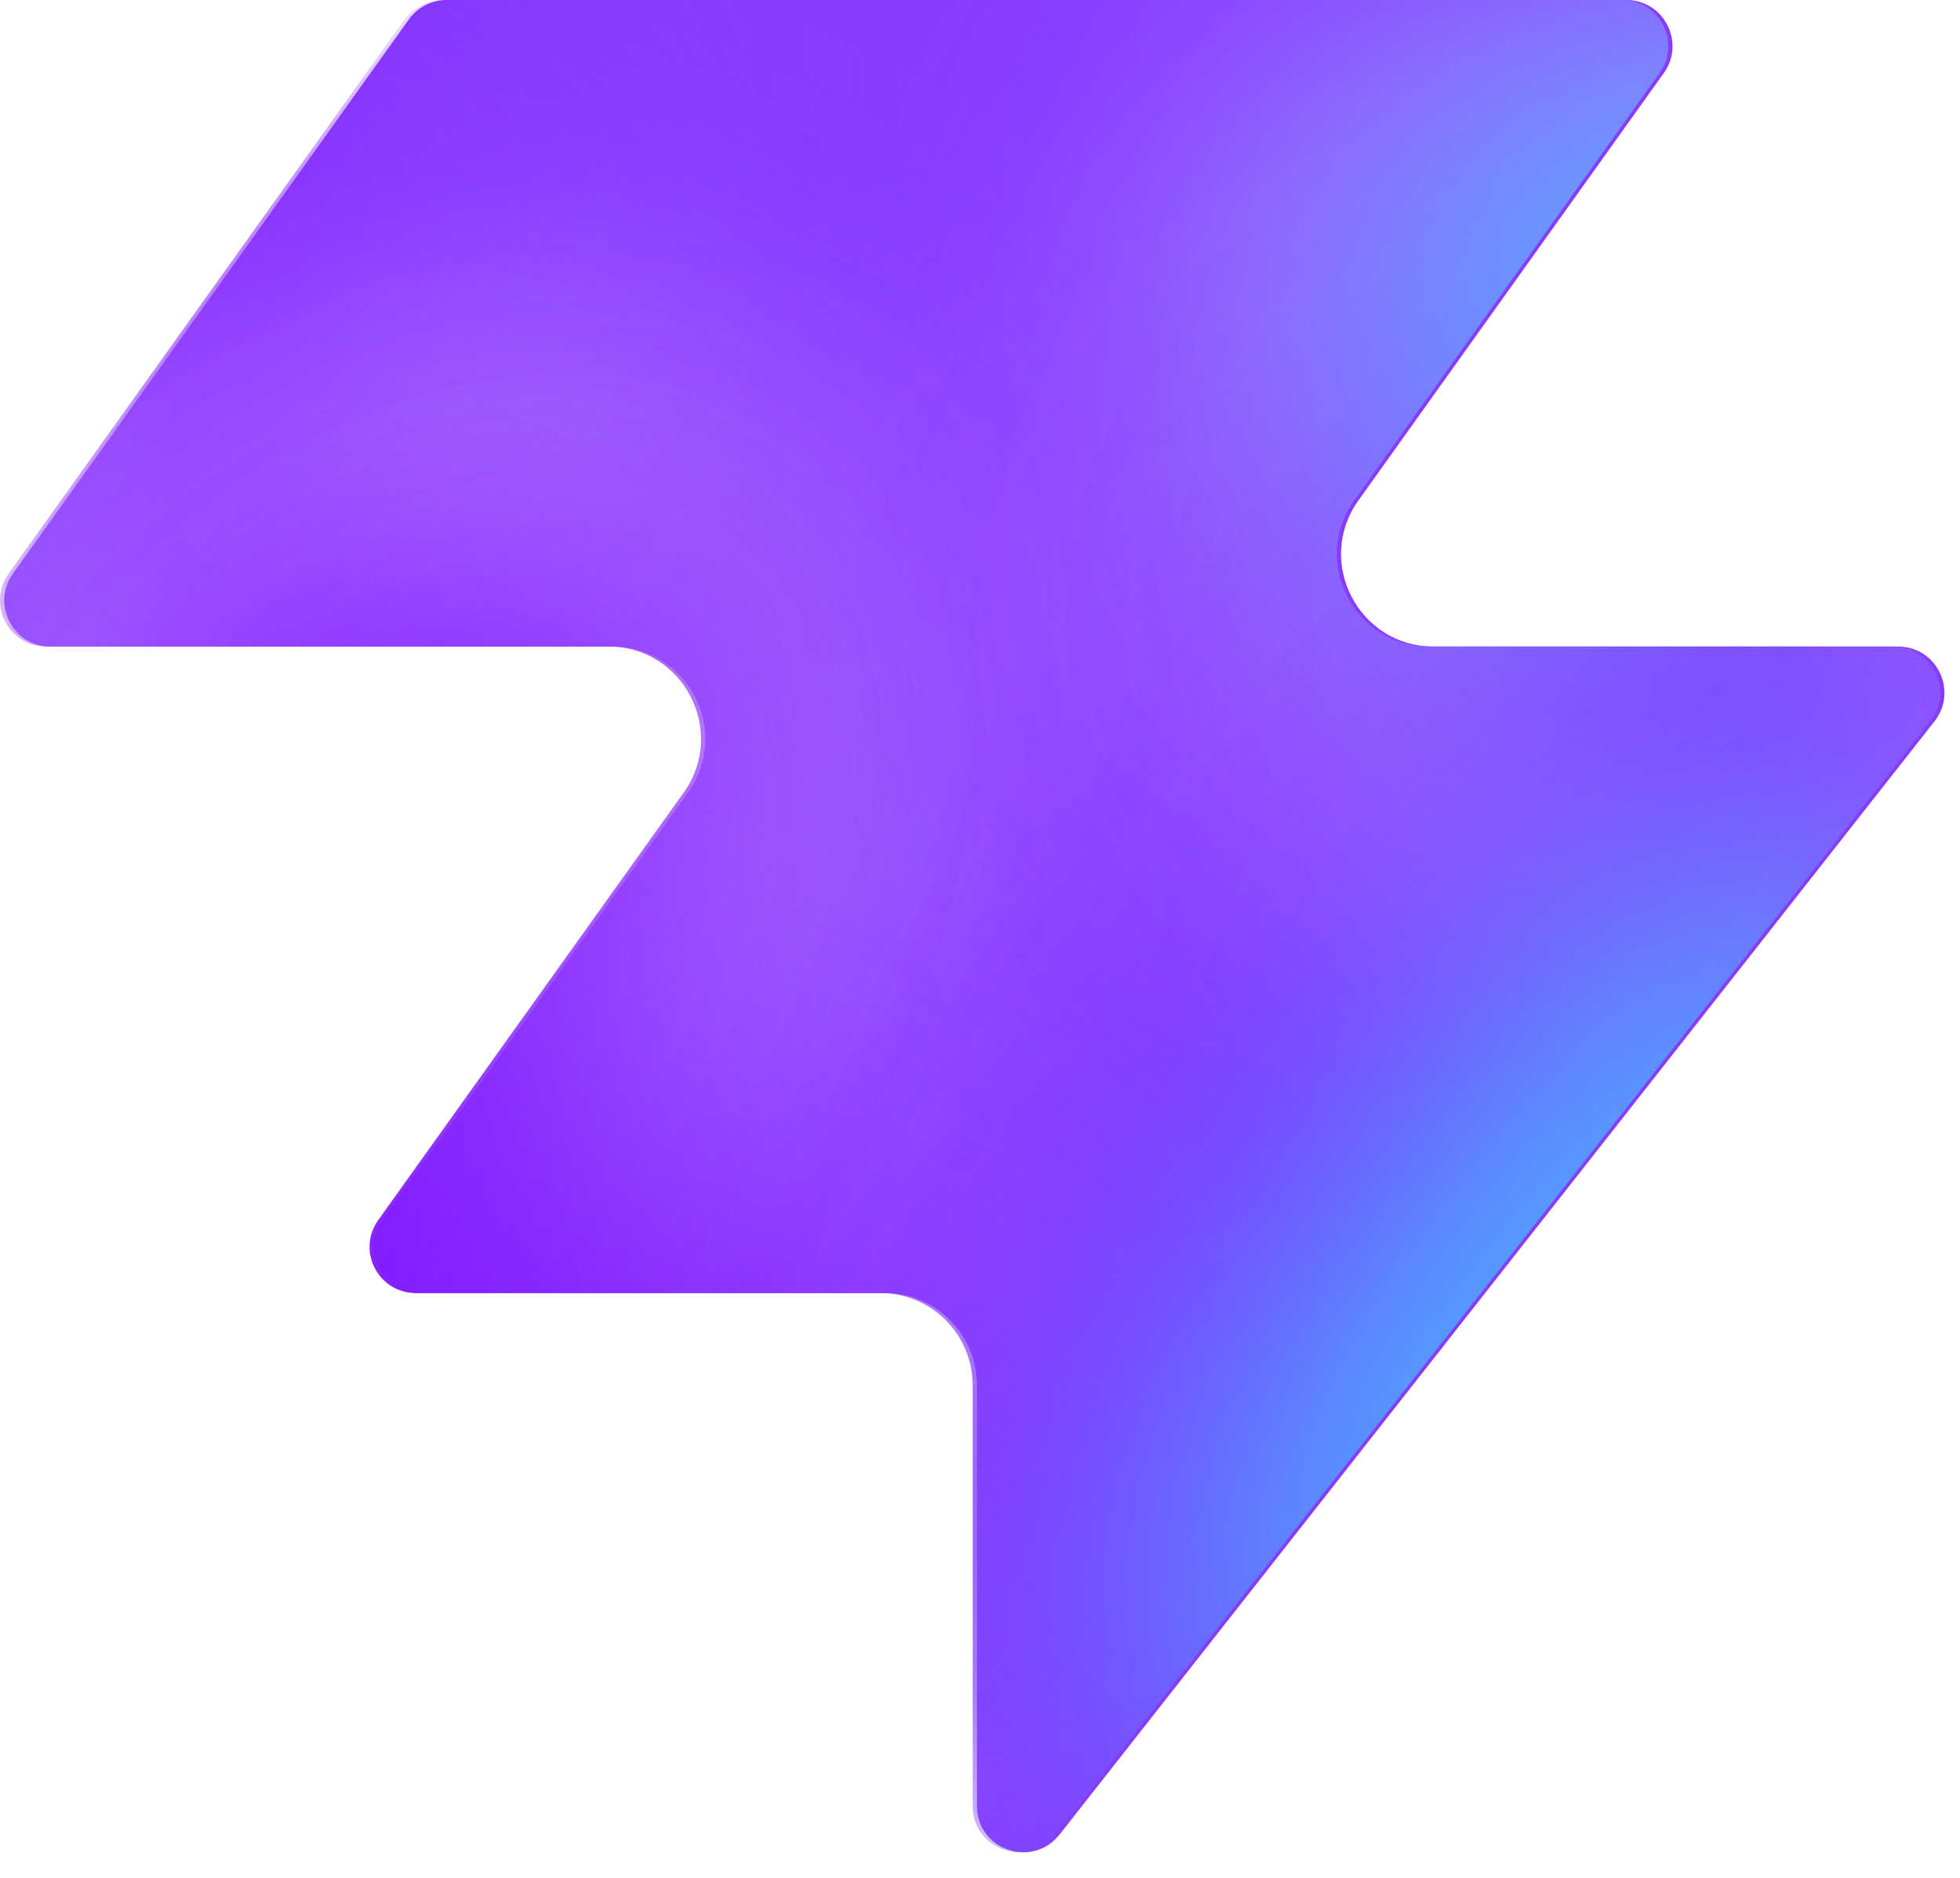
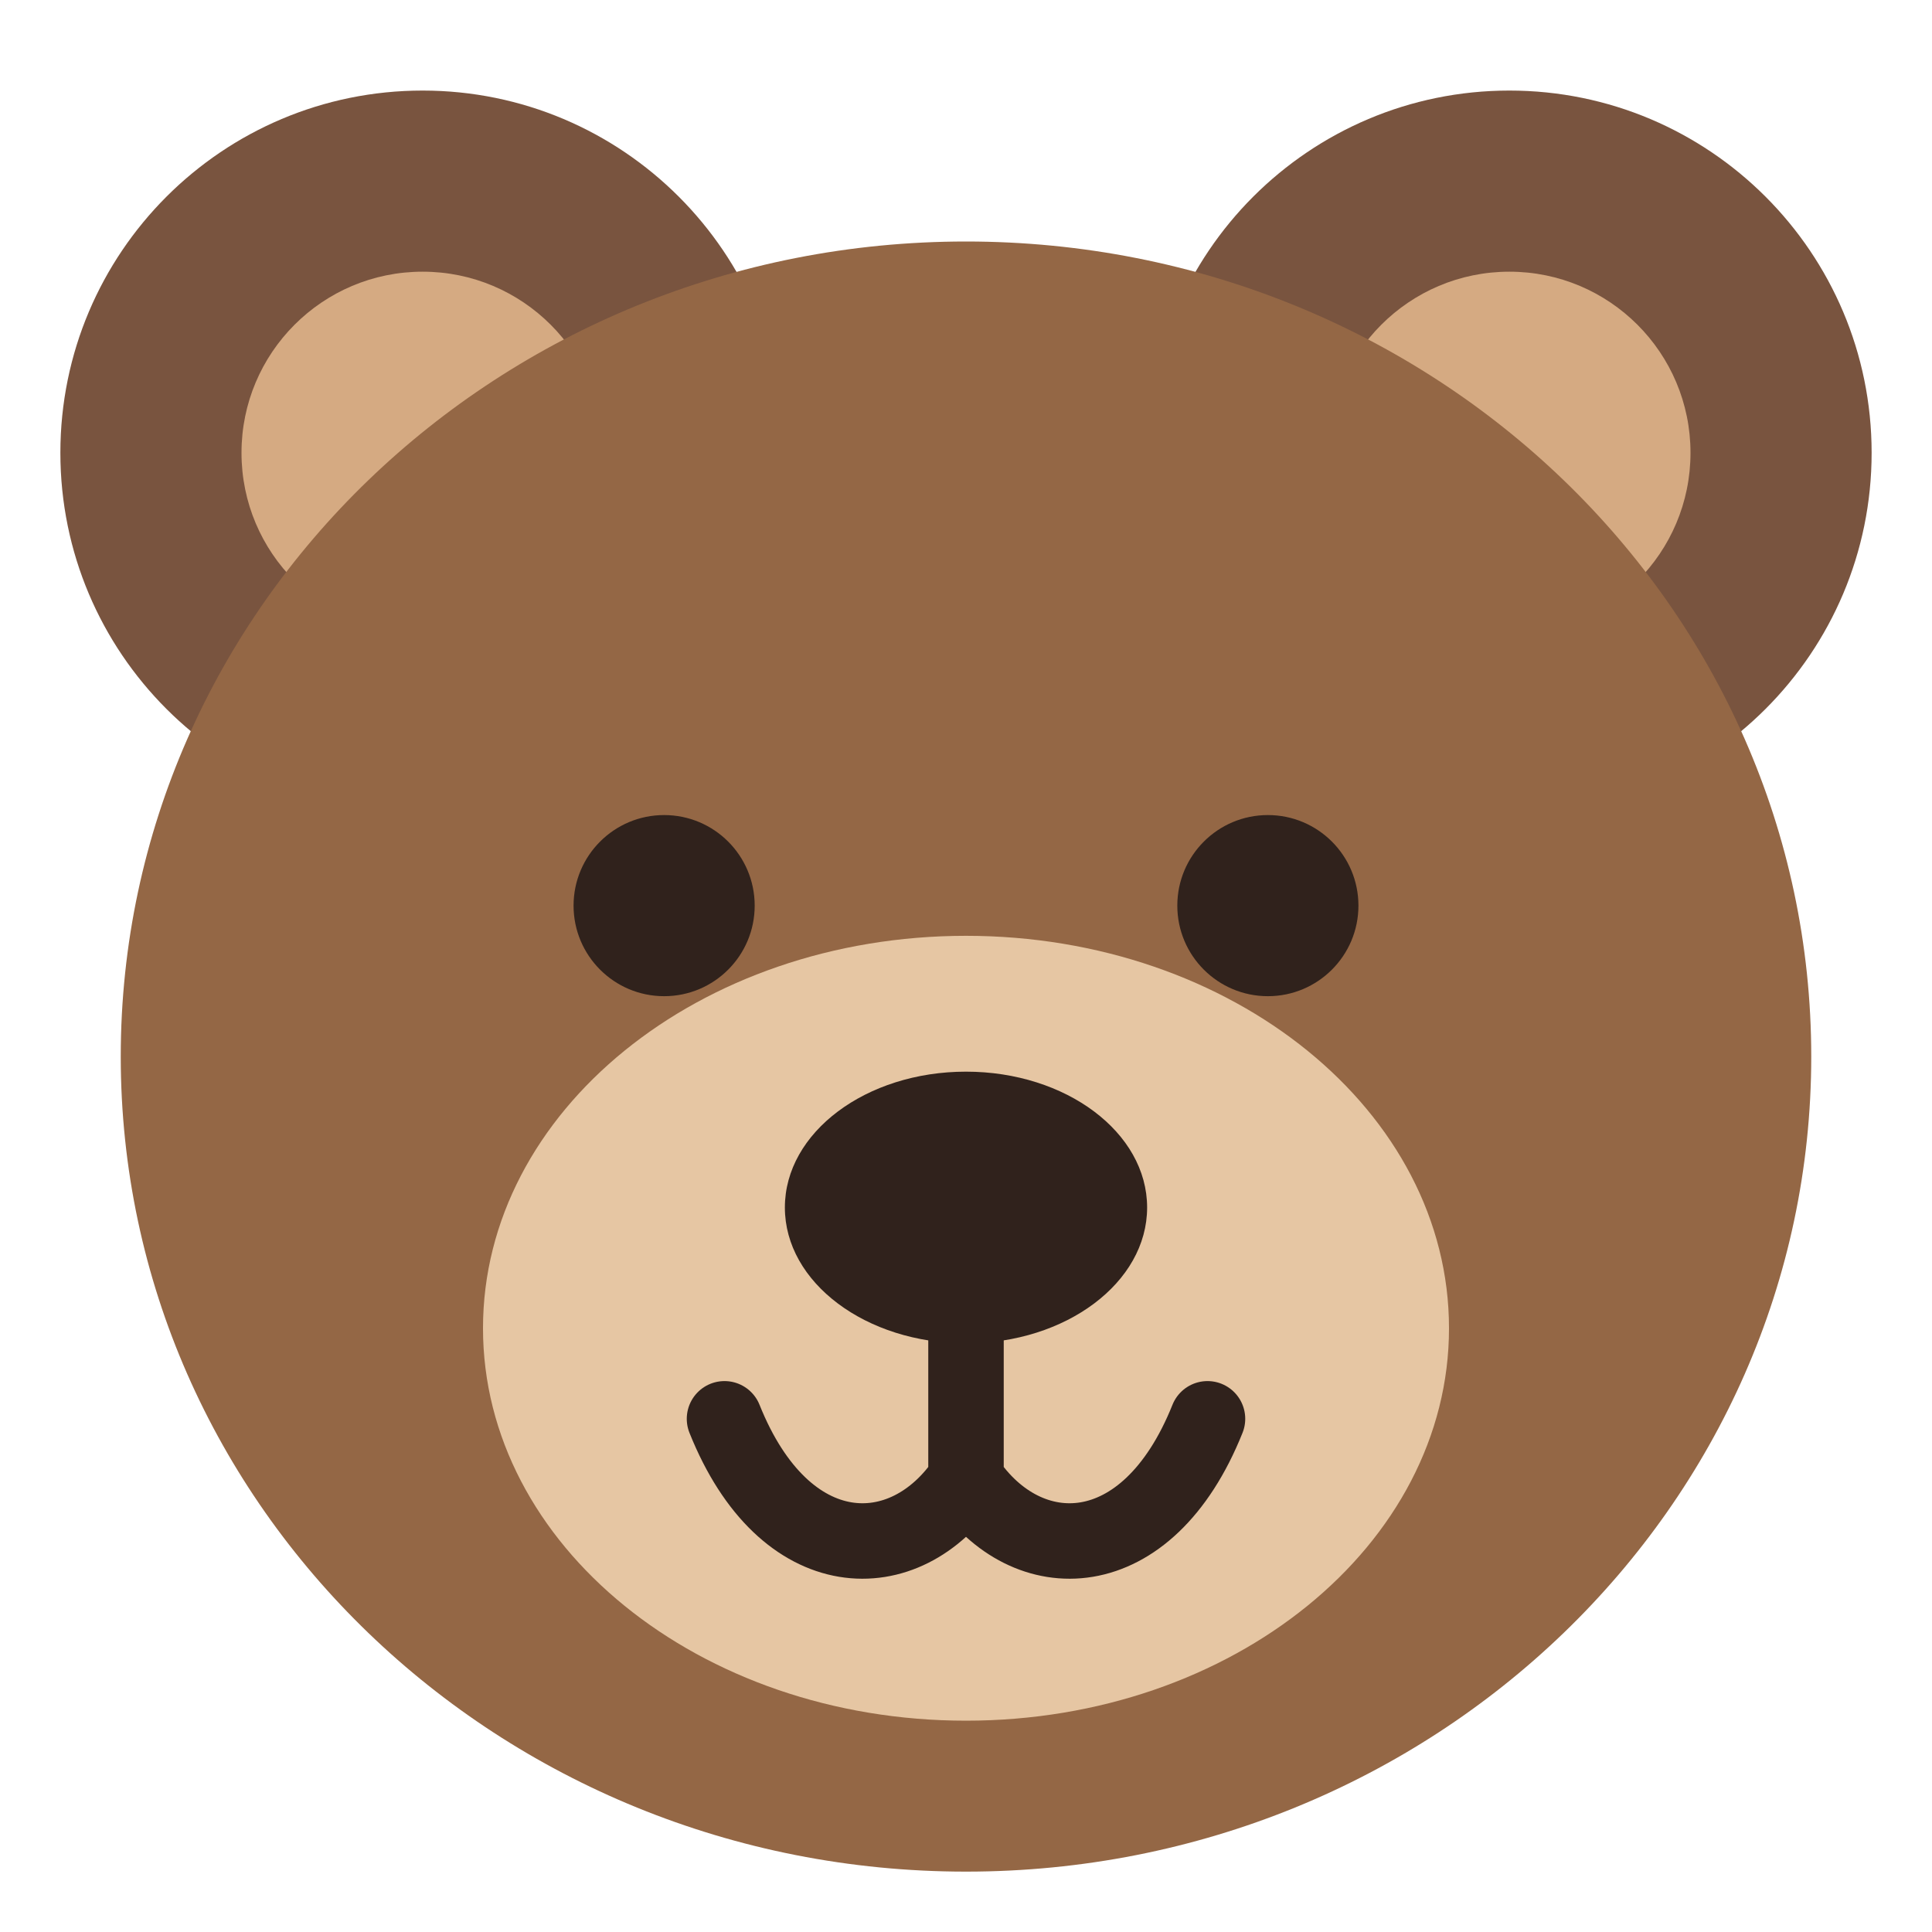
- <svg xmlns="http://www.w3.org/2000/svg" width="48" height="46" fill="none" viewBox="0 0 48 46">
-   <path fill="#863bff" d="M25.946 44.938c-.664.845-2.021.375-2.021-.698V33.937a2.26 2.26 0 0 0-2.262-2.262H10.287c-.92 0-1.456-1.04-.92-1.788l7.48-10.471c1.07-1.497 0-3.578-1.842-3.578H1.237c-.92 0-1.456-1.04-.92-1.788L10.013.474c.214-.297.556-.474.92-.474h28.894c.92 0 1.456 1.04.92 1.788l-7.48 10.471c-1.07 1.498 0 3.579 1.842 3.579h11.377c.943 0 1.473 1.088.89 1.83L25.947 44.94z" style="fill:#863bff;fill:color(display-p3 .525 .23 1);fill-opacity:1" />
-   <mask id="a" width="48" height="46" x="0" y="0" maskUnits="userSpaceOnUse" style="mask-type:alpha">
-     <path fill="#000" d="M25.842 44.938c-.664.844-2.021.375-2.021-.698V33.937a2.26 2.26 0 0 0-2.262-2.262H10.183c-.92 0-1.456-1.04-.92-1.788l7.48-10.471c1.07-1.498 0-3.579-1.842-3.579H1.133c-.92 0-1.456-1.04-.92-1.787L9.91.473c.214-.297.556-.474.92-.474h28.894c.92 0 1.456 1.04.92 1.788l-7.48 10.471c-1.07 1.498 0 3.578 1.842 3.578h11.377c.943 0 1.473 1.088.89 1.832L25.843 44.94z" style="fill:#000;fill-opacity:1" />
-   </mask>
-   <g mask="url(#a)">
-     <g filter="url(#b)">
-       <ellipse cx="5.508" cy="14.704" fill="#ede6ff" rx="5.508" ry="14.704" style="fill:#ede6ff;fill:color(display-p3 .927 .903 1);fill-opacity:1" transform="matrix(.00324 1 1 -.00324 -4.47 31.516)" />
-     </g>
-     <g filter="url(#c)">
-       <ellipse cx="10.399" cy="29.851" fill="#ede6ff" rx="10.399" ry="29.851" style="fill:#ede6ff;fill:color(display-p3 .927 .903 1);fill-opacity:1" transform="matrix(.00324 1 1 -.00324 -39.328 7.883)" />
-     </g>
-     <g filter="url(#d)">
-       <ellipse cx="5.508" cy="30.487" fill="#7e14ff" rx="5.508" ry="30.487" style="fill:#7e14ff;fill:color(display-p3 .492 .077 1);fill-opacity:1" transform="rotate(89.814 -25.913 -14.639)scale(1 -1)" />
-     </g>
-     <g filter="url(#e)">
-       <ellipse cx="5.508" cy="30.599" fill="#7e14ff" rx="5.508" ry="30.599" style="fill:#7e14ff;fill:color(display-p3 .492 .077 1);fill-opacity:1" transform="rotate(89.814 -32.644 -3.334)scale(1 -1)" />
-     </g>
-     <g filter="url(#f)">
-       <ellipse cx="5.508" cy="30.599" fill="#7e14ff" rx="5.508" ry="30.599" style="fill:#7e14ff;fill:color(display-p3 .492 .077 1);fill-opacity:1" transform="matrix(.00324 1 1 -.00324 -34.34 30.47)" />
-     </g>
-     <g filter="url(#g)">
-       <ellipse cx="14.072" cy="22.078" fill="#ede6ff" rx="14.072" ry="22.078" style="fill:#ede6ff;fill:color(display-p3 .927 .903 1);fill-opacity:1" transform="rotate(93.35 24.506 48.493)scale(-1 1)" />
-     </g>
-     <g filter="url(#h)">
-       <ellipse cx="3.47" cy="21.501" fill="#7e14ff" rx="3.47" ry="21.501" style="fill:#7e14ff;fill:color(display-p3 .492 .077 1);fill-opacity:1" transform="rotate(89.009 28.708 47.59)scale(-1 1)" />
-     </g>
-     <g filter="url(#i)">
-       <ellipse cx="3.47" cy="21.501" fill="#7e14ff" rx="3.47" ry="21.501" style="fill:#7e14ff;fill:color(display-p3 .492 .077 1);fill-opacity:1" transform="rotate(89.009 28.708 47.59)scale(-1 1)" />
-     </g>
-     <g filter="url(#j)">
-       <ellipse cx=".387" cy="8.972" fill="#7e14ff" rx="4.407" ry="29.108" style="fill:#7e14ff;fill:color(display-p3 .492 .077 1);fill-opacity:1" transform="rotate(39.51 .387 8.972)" />
-     </g>
-     <g filter="url(#k)">
-       <ellipse cx="47.523" cy="-6.092" fill="#7e14ff" rx="4.407" ry="29.108" style="fill:#7e14ff;fill:color(display-p3 .492 .077 1);fill-opacity:1" transform="rotate(37.892 47.523 -6.092)" />
-     </g>
-     <g filter="url(#l)">
-       <ellipse cx="41.412" cy="6.333" fill="#47bfff" rx="5.971" ry="9.665" style="fill:#47bfff;fill:color(display-p3 .28 .748 1);fill-opacity:1" transform="rotate(37.892 41.412 6.333)" />
-     </g>
-     <g filter="url(#m)">
-       <ellipse cx="-1.879" cy="38.332" fill="#7e14ff" rx="4.407" ry="29.108" style="fill:#7e14ff;fill:color(display-p3 .492 .077 1);fill-opacity:1" transform="rotate(37.892 -1.88 38.332)" />
-     </g>
-     <g filter="url(#n)">
-       <ellipse cx="-1.879" cy="38.332" fill="#7e14ff" rx="4.407" ry="29.108" style="fill:#7e14ff;fill:color(display-p3 .492 .077 1);fill-opacity:1" transform="rotate(37.892 -1.88 38.332)" />
-     </g>
-     <g filter="url(#o)">
-       <ellipse cx="35.651" cy="29.907" fill="#7e14ff" rx="4.407" ry="29.108" style="fill:#7e14ff;fill:color(display-p3 .492 .077 1);fill-opacity:1" transform="rotate(37.892 35.651 29.907)" />
-     </g>
-     <g filter="url(#p)">
-       <ellipse cx="38.418" cy="32.4" fill="#47bfff" rx="5.971" ry="15.297" style="fill:#47bfff;fill:color(display-p3 .28 .748 1);fill-opacity:1" transform="rotate(37.892 38.418 32.4)" />
-     </g>
-   </g>
-   <defs>
-     <filter id="b" width="60.045" height="41.654" x="-19.77" y="16.149" color-interpolation-filters="sRGB" filterUnits="userSpaceOnUse">
-       <feFlood flood-opacity="0" result="BackgroundImageFix" />
-       <feBlend in="SourceGraphic" in2="BackgroundImageFix" result="shape" />
-       <feGaussianBlur result="effect1_foregroundBlur_2002_17158" stdDeviation="7.659" />
-     </filter>
-     <filter id="c" width="90.34" height="51.437" x="-54.613" y="-7.533" color-interpolation-filters="sRGB" filterUnits="userSpaceOnUse">
-       <feFlood flood-opacity="0" result="BackgroundImageFix" />
-       <feBlend in="SourceGraphic" in2="BackgroundImageFix" result="shape" />
-       <feGaussianBlur result="effect1_foregroundBlur_2002_17158" stdDeviation="7.659" />
-     </filter>
-     <filter id="d" width="79.355" height="29.4" x="-49.64" y="2.03" color-interpolation-filters="sRGB" filterUnits="userSpaceOnUse">
-       <feFlood flood-opacity="0" result="BackgroundImageFix" />
-       <feBlend in="SourceGraphic" in2="BackgroundImageFix" result="shape" />
-       <feGaussianBlur result="effect1_foregroundBlur_2002_17158" stdDeviation="4.596" />
-     </filter>
-     <filter id="e" width="79.579" height="29.4" x="-45.045" y="20.029" color-interpolation-filters="sRGB" filterUnits="userSpaceOnUse">
-       <feFlood flood-opacity="0" result="BackgroundImageFix" />
-       <feBlend in="SourceGraphic" in2="BackgroundImageFix" result="shape" />
-       <feGaussianBlur result="effect1_foregroundBlur_2002_17158" stdDeviation="4.596" />
-     </filter>
-     <filter id="f" width="79.579" height="29.4" x="-43.513" y="21.178" color-interpolation-filters="sRGB" filterUnits="userSpaceOnUse">
-       <feFlood flood-opacity="0" result="BackgroundImageFix" />
-       <feBlend in="SourceGraphic" in2="BackgroundImageFix" result="shape" />
-       <feGaussianBlur result="effect1_foregroundBlur_2002_17158" stdDeviation="4.596" />
-     </filter>
-     <filter id="g" width="74.749" height="58.852" x="15.756" y="-17.901" color-interpolation-filters="sRGB" filterUnits="userSpaceOnUse">
-       <feFlood flood-opacity="0" result="BackgroundImageFix" />
-       <feBlend in="SourceGraphic" in2="BackgroundImageFix" result="shape" />
-       <feGaussianBlur result="effect1_foregroundBlur_2002_17158" stdDeviation="7.659" />
-     </filter>
-     <filter id="h" width="61.377" height="25.362" x="23.548" y="2.284" color-interpolation-filters="sRGB" filterUnits="userSpaceOnUse">
-       <feFlood flood-opacity="0" result="BackgroundImageFix" />
-       <feBlend in="SourceGraphic" in2="BackgroundImageFix" result="shape" />
-       <feGaussianBlur result="effect1_foregroundBlur_2002_17158" stdDeviation="4.596" />
-     </filter>
-     <filter id="i" width="61.377" height="25.362" x="23.548" y="2.284" color-interpolation-filters="sRGB" filterUnits="userSpaceOnUse">
-       <feFlood flood-opacity="0" result="BackgroundImageFix" />
-       <feBlend in="SourceGraphic" in2="BackgroundImageFix" result="shape" />
-       <feGaussianBlur result="effect1_foregroundBlur_2002_17158" stdDeviation="4.596" />
-     </filter>
-     <filter id="j" width="56.045" height="63.649" x="-27.636" y="-22.853" color-interpolation-filters="sRGB" filterUnits="userSpaceOnUse">
-       <feFlood flood-opacity="0" result="BackgroundImageFix" />
-       <feBlend in="SourceGraphic" in2="BackgroundImageFix" result="shape" />
-       <feGaussianBlur result="effect1_foregroundBlur_2002_17158" stdDeviation="4.596" />
-     </filter>
-     <filter id="k" width="54.814" height="64.646" x="20.116" y="-38.415" color-interpolation-filters="sRGB" filterUnits="userSpaceOnUse">
-       <feFlood flood-opacity="0" result="BackgroundImageFix" />
-       <feBlend in="SourceGraphic" in2="BackgroundImageFix" result="shape" />
-       <feGaussianBlur result="effect1_foregroundBlur_2002_17158" stdDeviation="4.596" />
-     </filter>
-     <filter id="l" width="33.541" height="35.313" x="24.641" y="-11.323" color-interpolation-filters="sRGB" filterUnits="userSpaceOnUse">
-       <feFlood flood-opacity="0" result="BackgroundImageFix" />
-       <feBlend in="SourceGraphic" in2="BackgroundImageFix" result="shape" />
-       <feGaussianBlur result="effect1_foregroundBlur_2002_17158" stdDeviation="4.596" />
-     </filter>
-     <filter id="m" width="54.814" height="64.646" x="-29.286" y="6.009" color-interpolation-filters="sRGB" filterUnits="userSpaceOnUse">
-       <feFlood flood-opacity="0" result="BackgroundImageFix" />
-       <feBlend in="SourceGraphic" in2="BackgroundImageFix" result="shape" />
-       <feGaussianBlur result="effect1_foregroundBlur_2002_17158" stdDeviation="4.596" />
-     </filter>
-     <filter id="n" width="54.814" height="64.646" x="-29.286" y="6.009" color-interpolation-filters="sRGB" filterUnits="userSpaceOnUse">
-       <feFlood flood-opacity="0" result="BackgroundImageFix" />
-       <feBlend in="SourceGraphic" in2="BackgroundImageFix" result="shape" />
-       <feGaussianBlur result="effect1_foregroundBlur_2002_17158" stdDeviation="4.596" />
-     </filter>
-     <filter id="o" width="54.814" height="64.646" x="8.244" y="-2.416" color-interpolation-filters="sRGB" filterUnits="userSpaceOnUse">
-       <feFlood flood-opacity="0" result="BackgroundImageFix" />
-       <feBlend in="SourceGraphic" in2="BackgroundImageFix" result="shape" />
-       <feGaussianBlur result="effect1_foregroundBlur_2002_17158" stdDeviation="4.596" />
-     </filter>
-     <filter id="p" width="39.409" height="43.623" x="18.713" y="10.588" color-interpolation-filters="sRGB" filterUnits="userSpaceOnUse">
-       <feFlood flood-opacity="0" result="BackgroundImageFix" />
-       <feBlend in="SourceGraphic" in2="BackgroundImageFix" result="shape" />
-       <feGaussianBlur result="effect1_foregroundBlur_2002_17158" stdDeviation="4.596" />
-     </filter>
-   </defs>
+ <svg xmlns="http://www.w3.org/2000/svg" viewBox="0 0 64 64">
+   <circle cx="14" cy="15" r="12" fill="#79543f" />
+   <circle cx="50" cy="15" r="12" fill="#79543f" />
+   <circle cx="14" cy="15" r="6" fill="#d5aa82" />
+   <circle cx="50" cy="15" r="6" fill="#d5aa82" />
+   <ellipse cx="32" cy="35" rx="28" ry="27" fill="#946745" />
+   <ellipse cx="32" cy="44" rx="16" ry="13" fill="#e6c6a3" />
+   <circle cx="22" cy="30" r="3" fill="#30221c" />
+   <circle cx="42" cy="30" r="3" fill="#30221c" />
+   <ellipse cx="32" cy="40" rx="6" ry="4.5" fill="#30221c" />
+   <path d="M32 44v5m-8-2c2 5 6 5 8 2 2 3 6 3 8-2" fill="none" stroke="#30221c" stroke-width="2.5" stroke-linecap="round" />
</svg>
